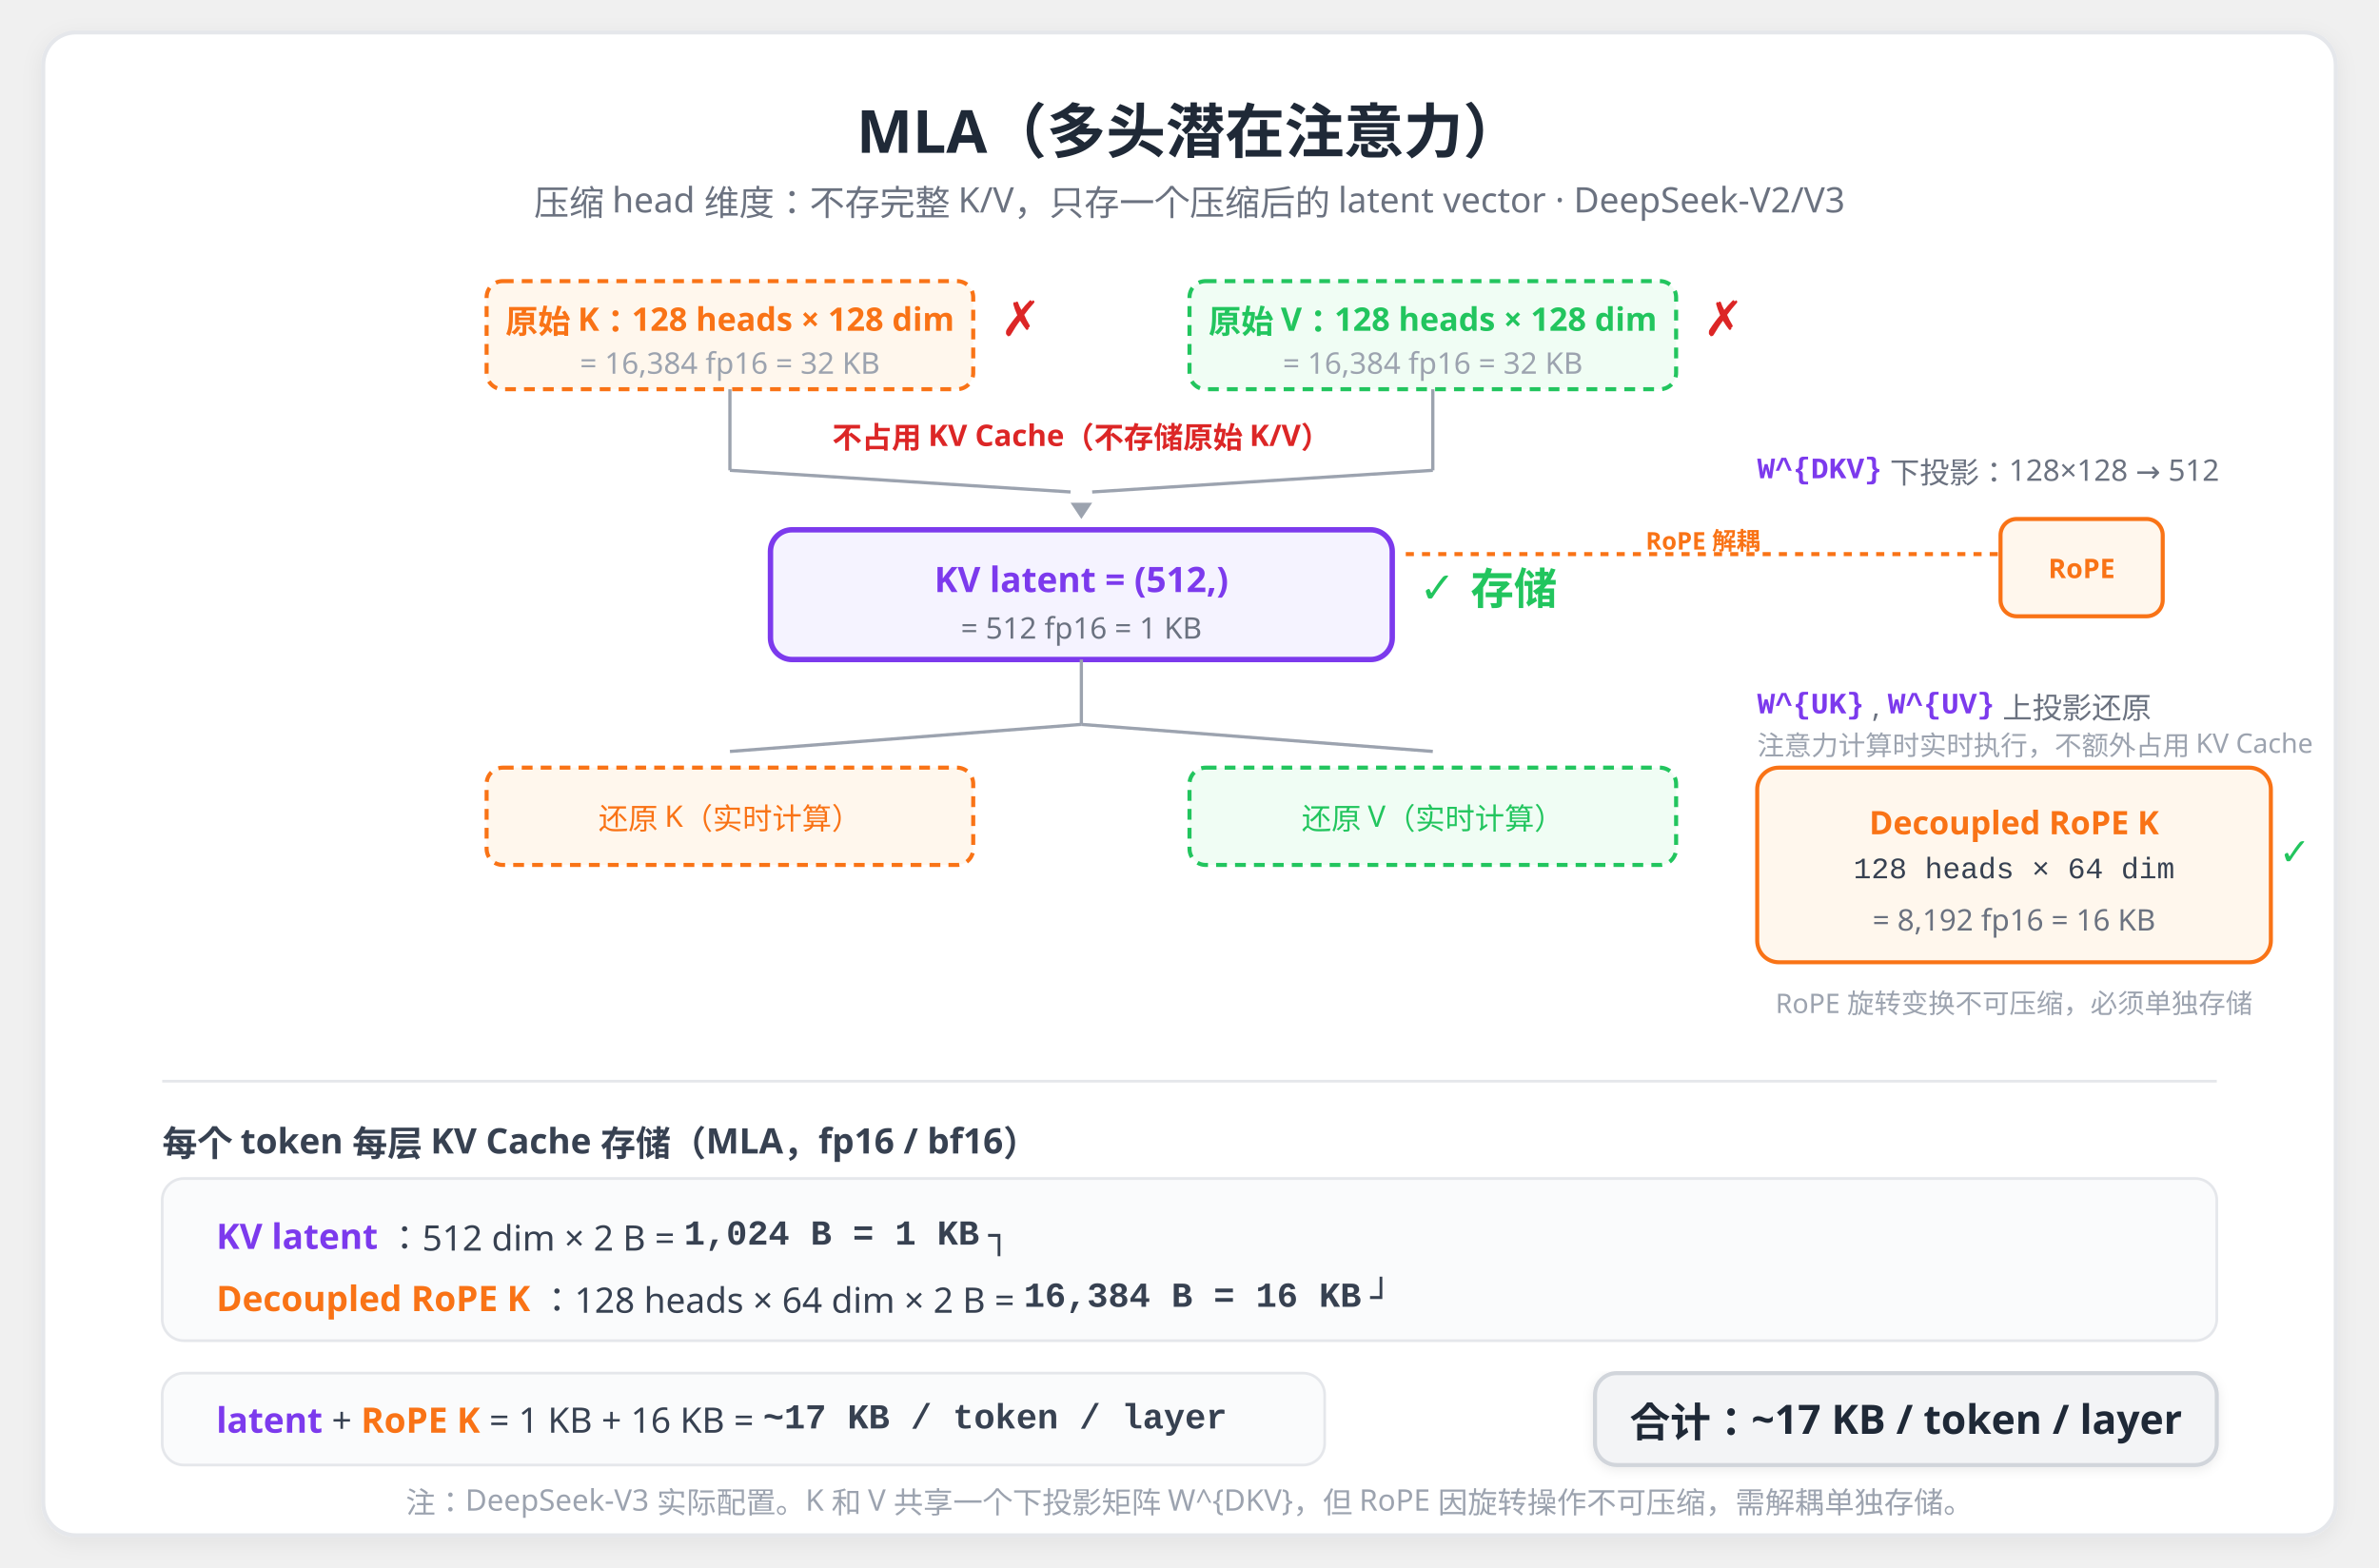
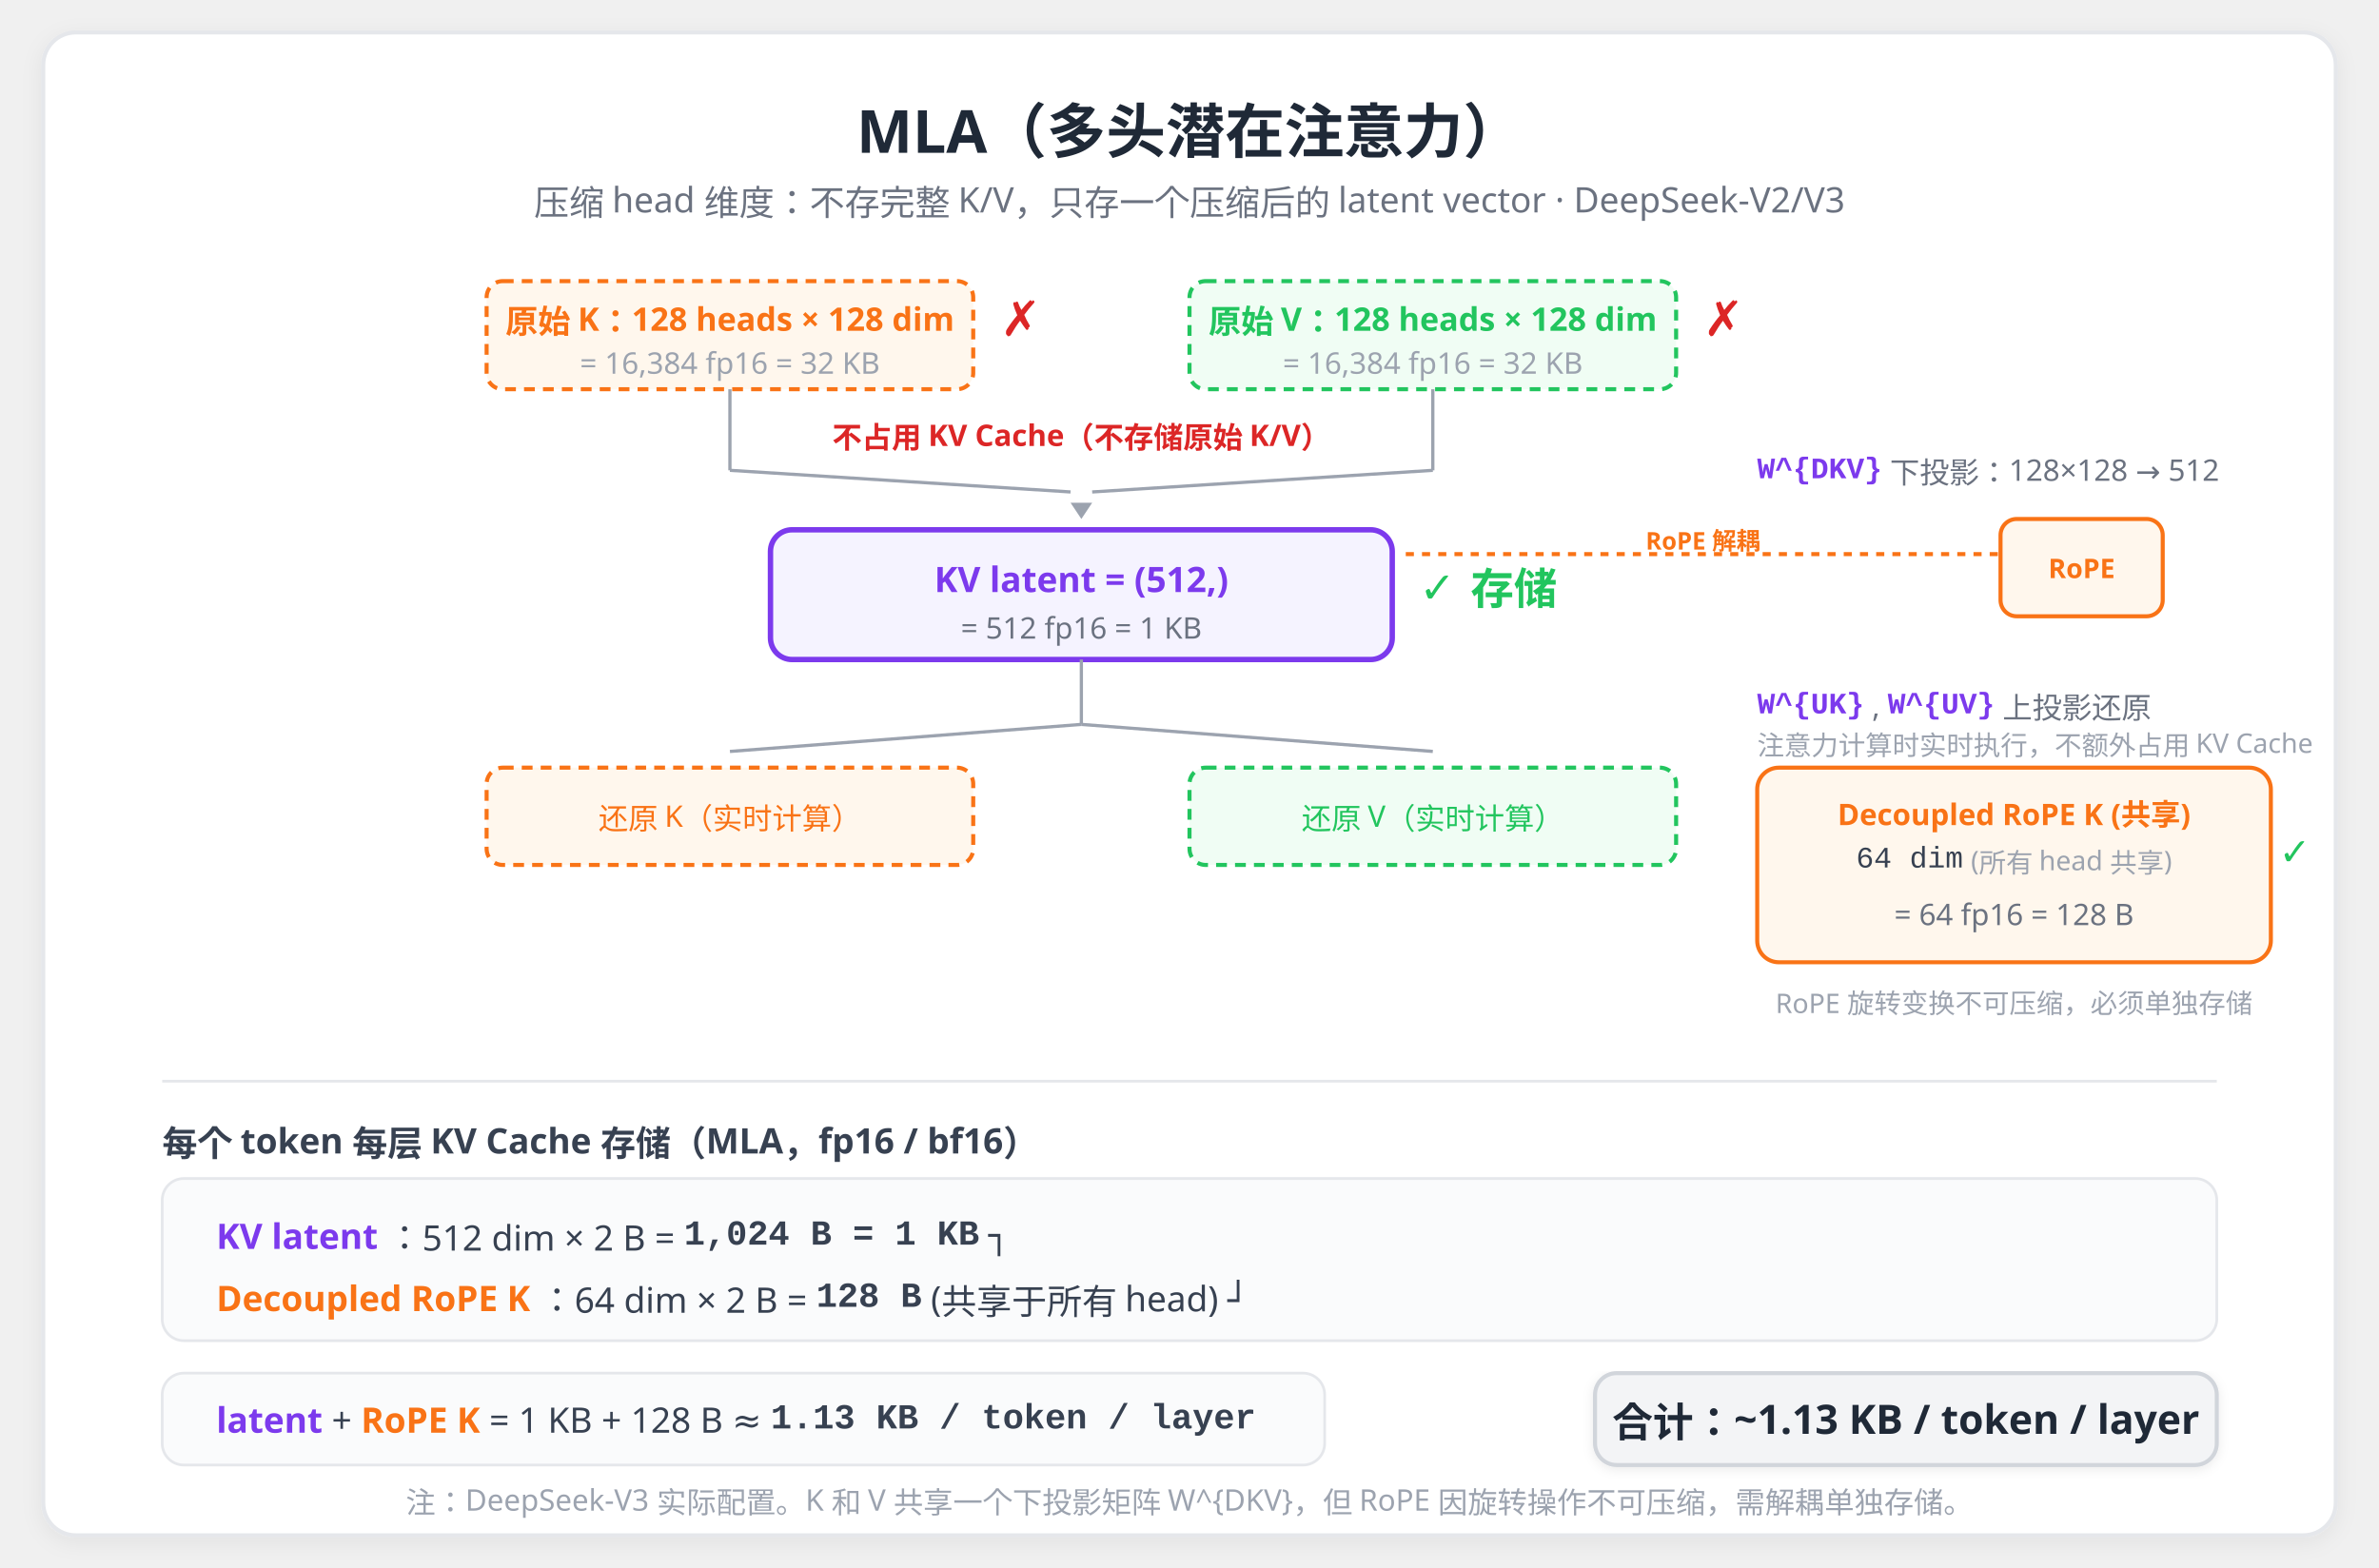
<svg xmlns="http://www.w3.org/2000/svg" viewBox="0 0 880 580" width="880" height="580">
  <defs>
    <filter id="card-shadow" x="-2%" y="-2%" width="104%" height="104%">
      <feDropShadow dx="0" dy="2" stdDeviation="4" flood-color="#000000" flood-opacity="0.06" />
    </filter>
    <filter id="badge-shadow" x="-5%" y="-5%" width="110%" height="120%">
      <feDropShadow dx="0" dy="1" stdDeviation="2" flood-color="#000000" flood-opacity="0.08" />
    </filter>
    <style>
      text { font-family: 'PingFang SC','Noto Sans SC','Microsoft YaHei',sans-serif; }
      .mono { font-family: 'Courier New','SF Mono','Menlo',monospace; }
    </style>
  </defs>
  <rect x="16" y="12" width="848" height="556" rx="12" fill="#FFFFFF" stroke="#E5E7EB" stroke-width="1.5" filter="url(#card-shadow)" />
  <text x="440" y="46" text-anchor="middle" dominant-baseline="central" font-size="22" font-weight="700" fill="#1F2937">MLA（多头潜在注意力）</text>
  <text x="440" y="74" text-anchor="middle" dominant-baseline="central" font-size="13" fill="#6B7280">压缩 head 维度：不存完整 K/V，只存一个压缩后的 latent vector · DeepSeek-V2/V3</text>
  <rect x="180" y="104" width="180" height="40" rx="6" fill="#FFF7ED" stroke="#F97316" stroke-width="1.5" stroke-dasharray="4,3" />
  <text x="270" y="118" text-anchor="middle" dominant-baseline="central" font-size="12" font-weight="700" fill="#F97316">原始 K：128 heads × 128 dim</text>
  <text x="270" y="134" text-anchor="middle" dominant-baseline="central" font-size="11" fill="#9CA3AF">= 16,384 fp16 = 32 KB</text>
  <rect x="440" y="104" width="180" height="40" rx="6" fill="#F0FDF4" stroke="#22C55E" stroke-width="1.5" stroke-dasharray="4,3" />
  <text x="530" y="118" text-anchor="middle" dominant-baseline="central" font-size="12" font-weight="700" fill="#22C55E">原始 V：128 heads × 128 dim</text>
  <text x="530" y="134" text-anchor="middle" dominant-baseline="central" font-size="11" fill="#9CA3AF">= 16,384 fp16 = 32 KB</text>
  <text x="370" y="118" dominant-baseline="central" font-size="18" fill="#DC2626" font-weight="700">✗</text>
  <text x="630" y="118" dominant-baseline="central" font-size="18" fill="#DC2626" font-weight="700">✗</text>
  <text x="400" y="161" text-anchor="middle" dominant-baseline="central" font-size="11" font-weight="600" fill="#DC2626">不占用 KV Cache（不存储原始 K/V）</text>
  <line x1="270" y1="144" x2="270" y2="174" stroke="#9CA3AF" stroke-width="1.2" />
  <line x1="530" y1="144" x2="530" y2="174" stroke="#9CA3AF" stroke-width="1.2" />
  <line x1="270" y1="174" x2="396" y2="182" stroke="#9CA3AF" stroke-width="1.2" />
  <line x1="530" y1="174" x2="404" y2="182" stroke="#9CA3AF" stroke-width="1.2" />
  <polygon points="396,186 400,192 404,186" fill="#9CA3AF" />
  <text x="650" y="174" text-anchor="start" dominant-baseline="central" font-size="11" fill="#6B7280">
    <tspan font-family="'Courier New','SF Mono','Menlo',monospace" font-weight="600" fill="#7C3AED">W^{DKV}</tspan>
    <tspan> 下投影：128×128 → 512</tspan>
  </text>
  <rect x="285" y="196" width="230" height="48" rx="8" fill="#F5F3FF" stroke="#7C3AED" stroke-width="2" />
  <text x="400" y="214" text-anchor="middle" dominant-baseline="central" font-size="13" font-weight="700" fill="#7C3AED">KV latent = (512,)</text>
  <text x="400" y="232" text-anchor="middle" dominant-baseline="central" font-size="11" fill="#6B7280">= 512 fp16 = 1 KB</text>
  <text x="525" y="223" font-size="16" fill="#22C55E" font-weight="700">✓ 存储</text>
  <line x1="400" y1="244" x2="400" y2="268" stroke="#9CA3AF" stroke-width="1.2" />
  <line x1="400" y1="268" x2="270" y2="278" stroke="#9CA3AF" stroke-width="1.2" />
  <line x1="400" y1="268" x2="530" y2="278" stroke="#9CA3AF" stroke-width="1.2" />
  <text x="650" y="261" text-anchor="start" dominant-baseline="central" font-size="11" fill="#6B7280">
    <tspan font-family="'Courier New','SF Mono','Menlo',monospace" font-weight="600" fill="#7C3AED">W^{UK}</tspan>
    <tspan>, </tspan>
    <tspan font-family="'Courier New','SF Mono','Menlo',monospace" font-weight="600" fill="#7C3AED">W^{UV}</tspan>
    <tspan> 上投影还原</tspan>
  </text>
  <text x="650" y="275" text-anchor="start" dominant-baseline="central" font-size="10" fill="#9CA3AF">注意力计算时实时执行，不额外占用 KV Cache</text>
  <rect x="180" y="284" width="180" height="36" rx="6" fill="#FFF7ED" stroke="#F97316" stroke-width="1.5" stroke-dasharray="4,3" />
  <text x="270" y="302" text-anchor="middle" dominant-baseline="central" font-size="11" fill="#F97316">还原 K（实时计算）</text>
  <rect x="440" y="284" width="180" height="36" rx="6" fill="#F0FDF4" stroke="#22C55E" stroke-width="1.5" stroke-dasharray="4,3" />
  <text x="530" y="302" text-anchor="middle" dominant-baseline="central" font-size="11" fill="#22C55E">还原 V（实时计算）</text>
  <line x1="520" y1="205" x2="740" y2="205" stroke="#F97316" stroke-width="1.5" stroke-dasharray="3,3" />
  <text x="630" y="199" text-anchor="middle" dominant-baseline="central" font-size="9" fill="#F97316" font-weight="600">RoPE 解耦</text>
  <rect x="740" y="192" width="60" height="36" rx="6" fill="#FFF7ED" stroke="#F97316" stroke-width="1.5" />
  <text x="770" y="210" text-anchor="middle" dominant-baseline="central" font-size="10" font-weight="600" fill="#F97316">RoPE</text>
  <rect x="650" y="284" width="190" height="72" rx="8" fill="#FFF7ED" stroke="#F97316" stroke-width="1.5" />
-   <text x="745" y="304" text-anchor="middle" dominant-baseline="central" font-size="12" font-weight="700" fill="#F97316">Decoupled RoPE K</text>
-   <text x="745" y="322" text-anchor="middle" dominant-baseline="central" font-size="11" fill="#374151">
-     <tspan class="mono">128 heads × 64 dim</tspan>
+   <text x="745" y="300" text-anchor="middle" dominant-baseline="central" font-size="11" font-weight="700" fill="#F97316">Decoupled RoPE K (共享)</text>
+   <text x="745" y="318" text-anchor="middle" dominant-baseline="central" font-size="11" fill="#374151">
+     <tspan class="mono">64 dim</tspan>
+     <tspan font-size="10" fill="#9CA3AF"> (所有 head 共享)</tspan>
  </text>
-   <text x="745" y="340" text-anchor="middle" dominant-baseline="central" font-size="11" fill="#6B7280">= 8,192 fp16 = 16 KB</text>
+   <text x="745" y="338" text-anchor="middle" dominant-baseline="central" font-size="11" fill="#6B7280">= 64 fp16 = 128 B</text>
  <text x="843" y="320" font-size="14" fill="#22C55E" font-weight="700">✓</text>
  <text x="745" y="370" text-anchor="middle" dominant-baseline="central" font-size="10" fill="#9CA3AF">RoPE 旋转变换不可压缩，必须单独存储</text>
  <line x1="60" y1="400" x2="820" y2="400" stroke="#E5E7EB" stroke-width="1" />
  <text x="60" y="422" dominant-baseline="central" font-size="13" font-weight="700" fill="#374151">每个 token 每层 KV Cache 存储（MLA，fp16 / bf16）</text>
  <rect x="60" y="436" width="760" height="60" rx="8" fill="#FAFBFC" stroke="#E5E7EB" stroke-width="1" />
  <text x="80" y="457" dominant-baseline="central" font-size="13" fill="#374151">
    <tspan font-weight="600" fill="#7C3AED">KV latent</tspan>
    <tspan>：512 dim × 2 B = </tspan>
    <tspan class="mono" font-weight="700">1,024 B = 1 KB</tspan>
    <tspan>  ┐</tspan>
  </text>
  <text x="80" y="480" dominant-baseline="central" font-size="13" fill="#374151">
    <tspan font-weight="600" fill="#F97316">Decoupled RoPE K</tspan>
-     <tspan>：128 heads × 64 dim × 2 B = </tspan>
-     <tspan class="mono" font-weight="700">16,384 B = 16 KB</tspan>
-     <tspan>  ┘</tspan>
+     <tspan>：64 dim × 2 B = </tspan>
+     <tspan class="mono" font-weight="700">128 B</tspan>
+     <tspan> (共享于所有 head)  ┘</tspan>
  </text>
  <rect x="60" y="508" width="430" height="34" rx="8" fill="#FAFBFC" stroke="#E5E7EB" stroke-width="1" />
  <text x="80" y="525" dominant-baseline="central" font-size="13" fill="#374151">
    <tspan fill="#7C3AED" font-weight="600">latent</tspan>
    <tspan> + </tspan>
    <tspan fill="#F97316" font-weight="600">RoPE K</tspan>
-     <tspan> = 1 KB + 16 KB = </tspan>
-     <tspan class="mono" font-weight="700">~17 KB / token / layer</tspan>
+     <tspan> = 1 KB + 128 B ≈ </tspan>
+     <tspan class="mono" font-weight="700">1.13 KB / token / layer</tspan>
  </text>
  <rect x="590" y="508" width="230" height="34" rx="8" fill="#F3F4F6" stroke="#D1D5DB" stroke-width="1.5" filter="url(#badge-shadow)" />
-   <text x="705" y="525" text-anchor="middle" dominant-baseline="central" font-size="15" font-weight="700" fill="#1F2937">合计：~17 KB / token / layer</text>
+   <text x="705" y="525" text-anchor="middle" dominant-baseline="central" font-size="15" font-weight="700" fill="#1F2937">合计：~1.13 KB / token / layer</text>
  <text x="440" y="555" text-anchor="middle" dominant-baseline="central" font-size="11" fill="#9CA3AF">
    注：DeepSeek-V3 实际配置。K 和 V 共享一个下投影矩阵 W^{DKV}，但 RoPE 因旋转操作不可压缩，需解耦单独存储。
  </text>
</svg>
